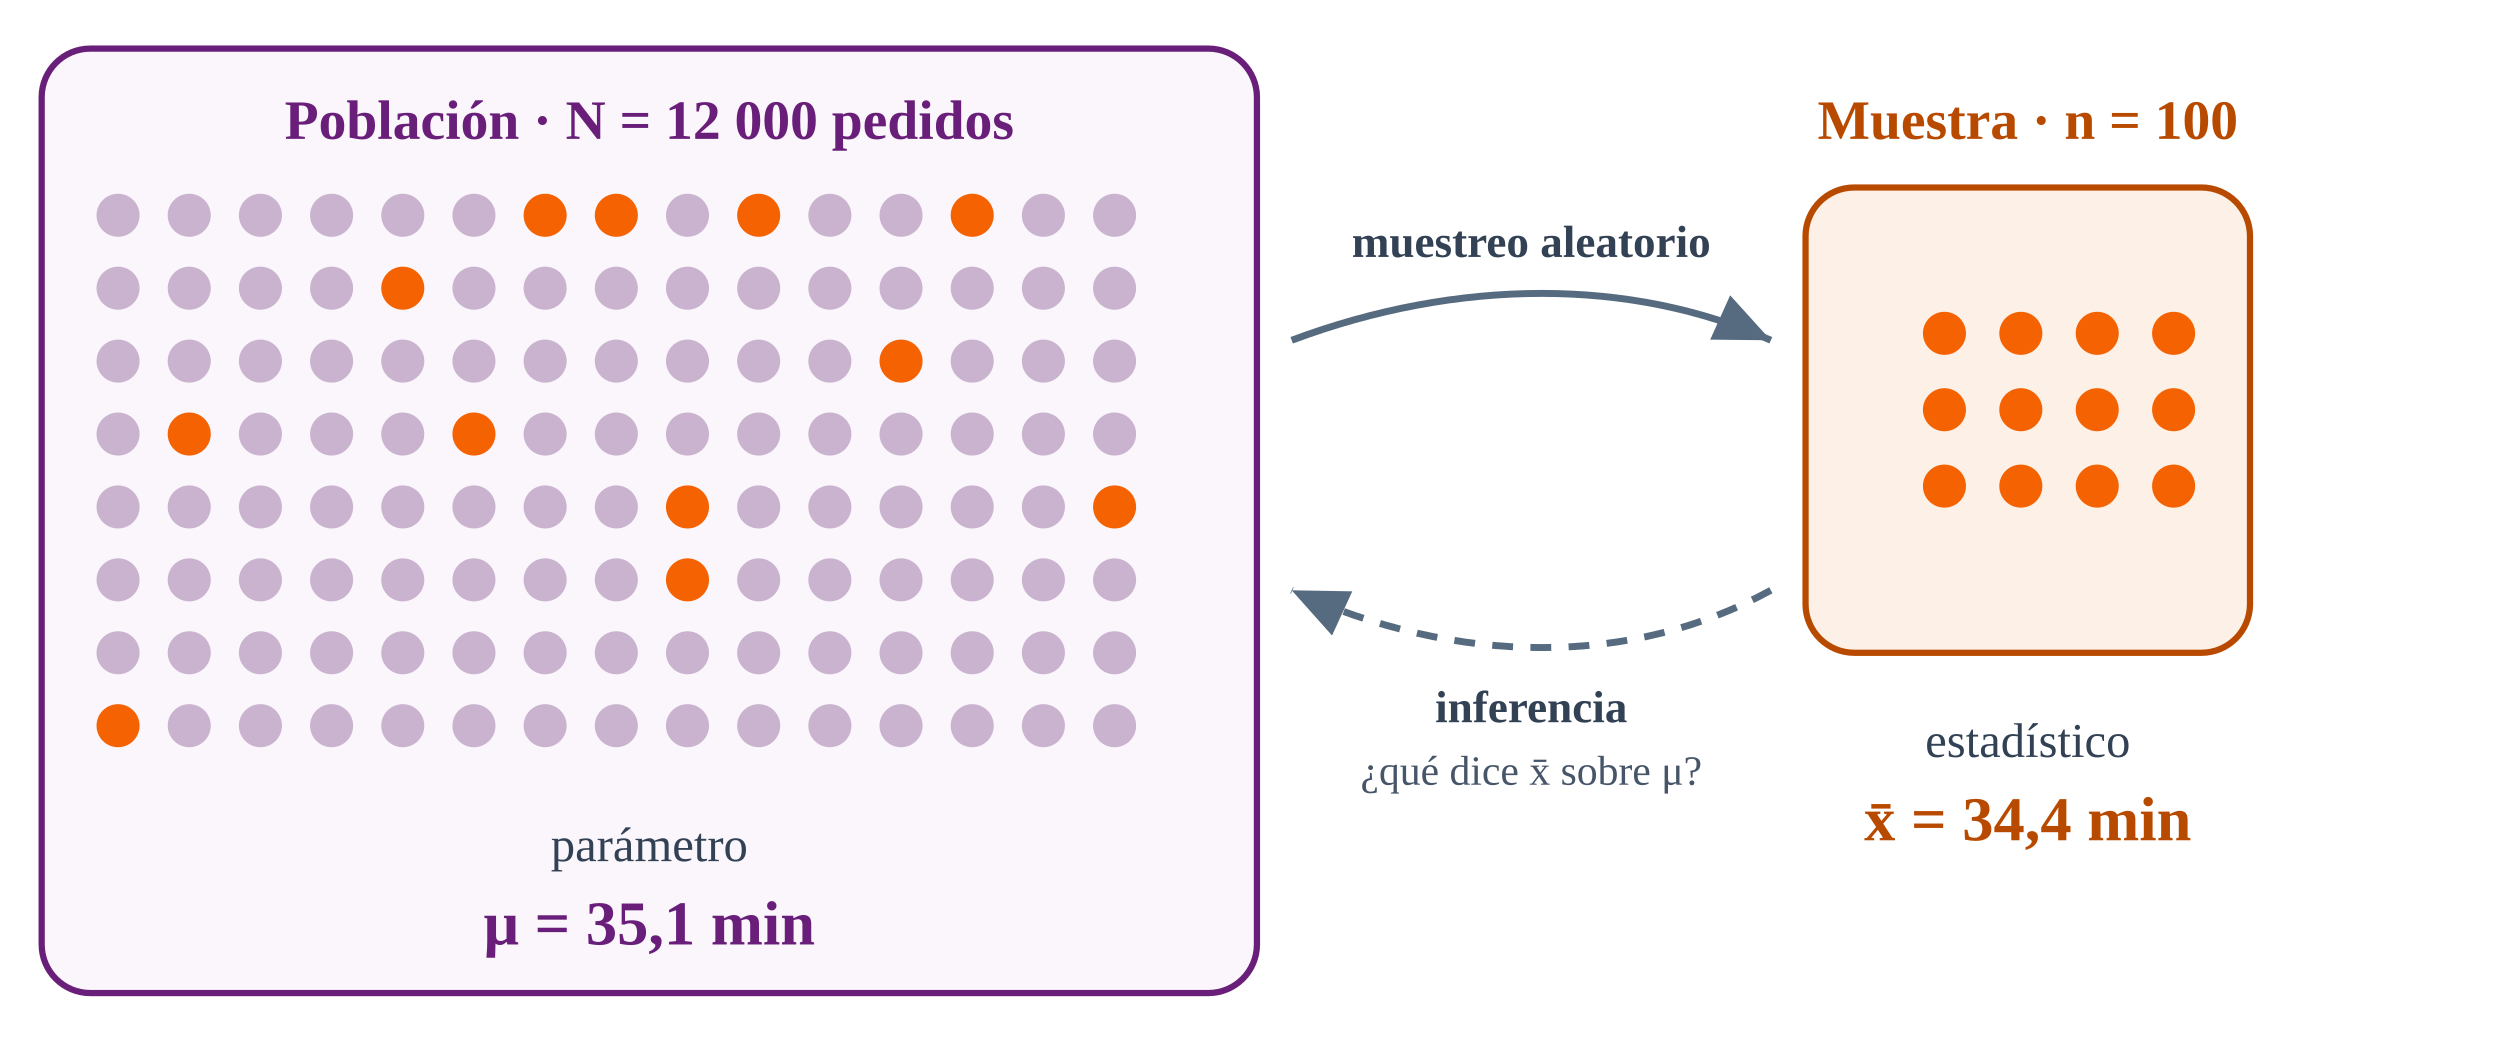
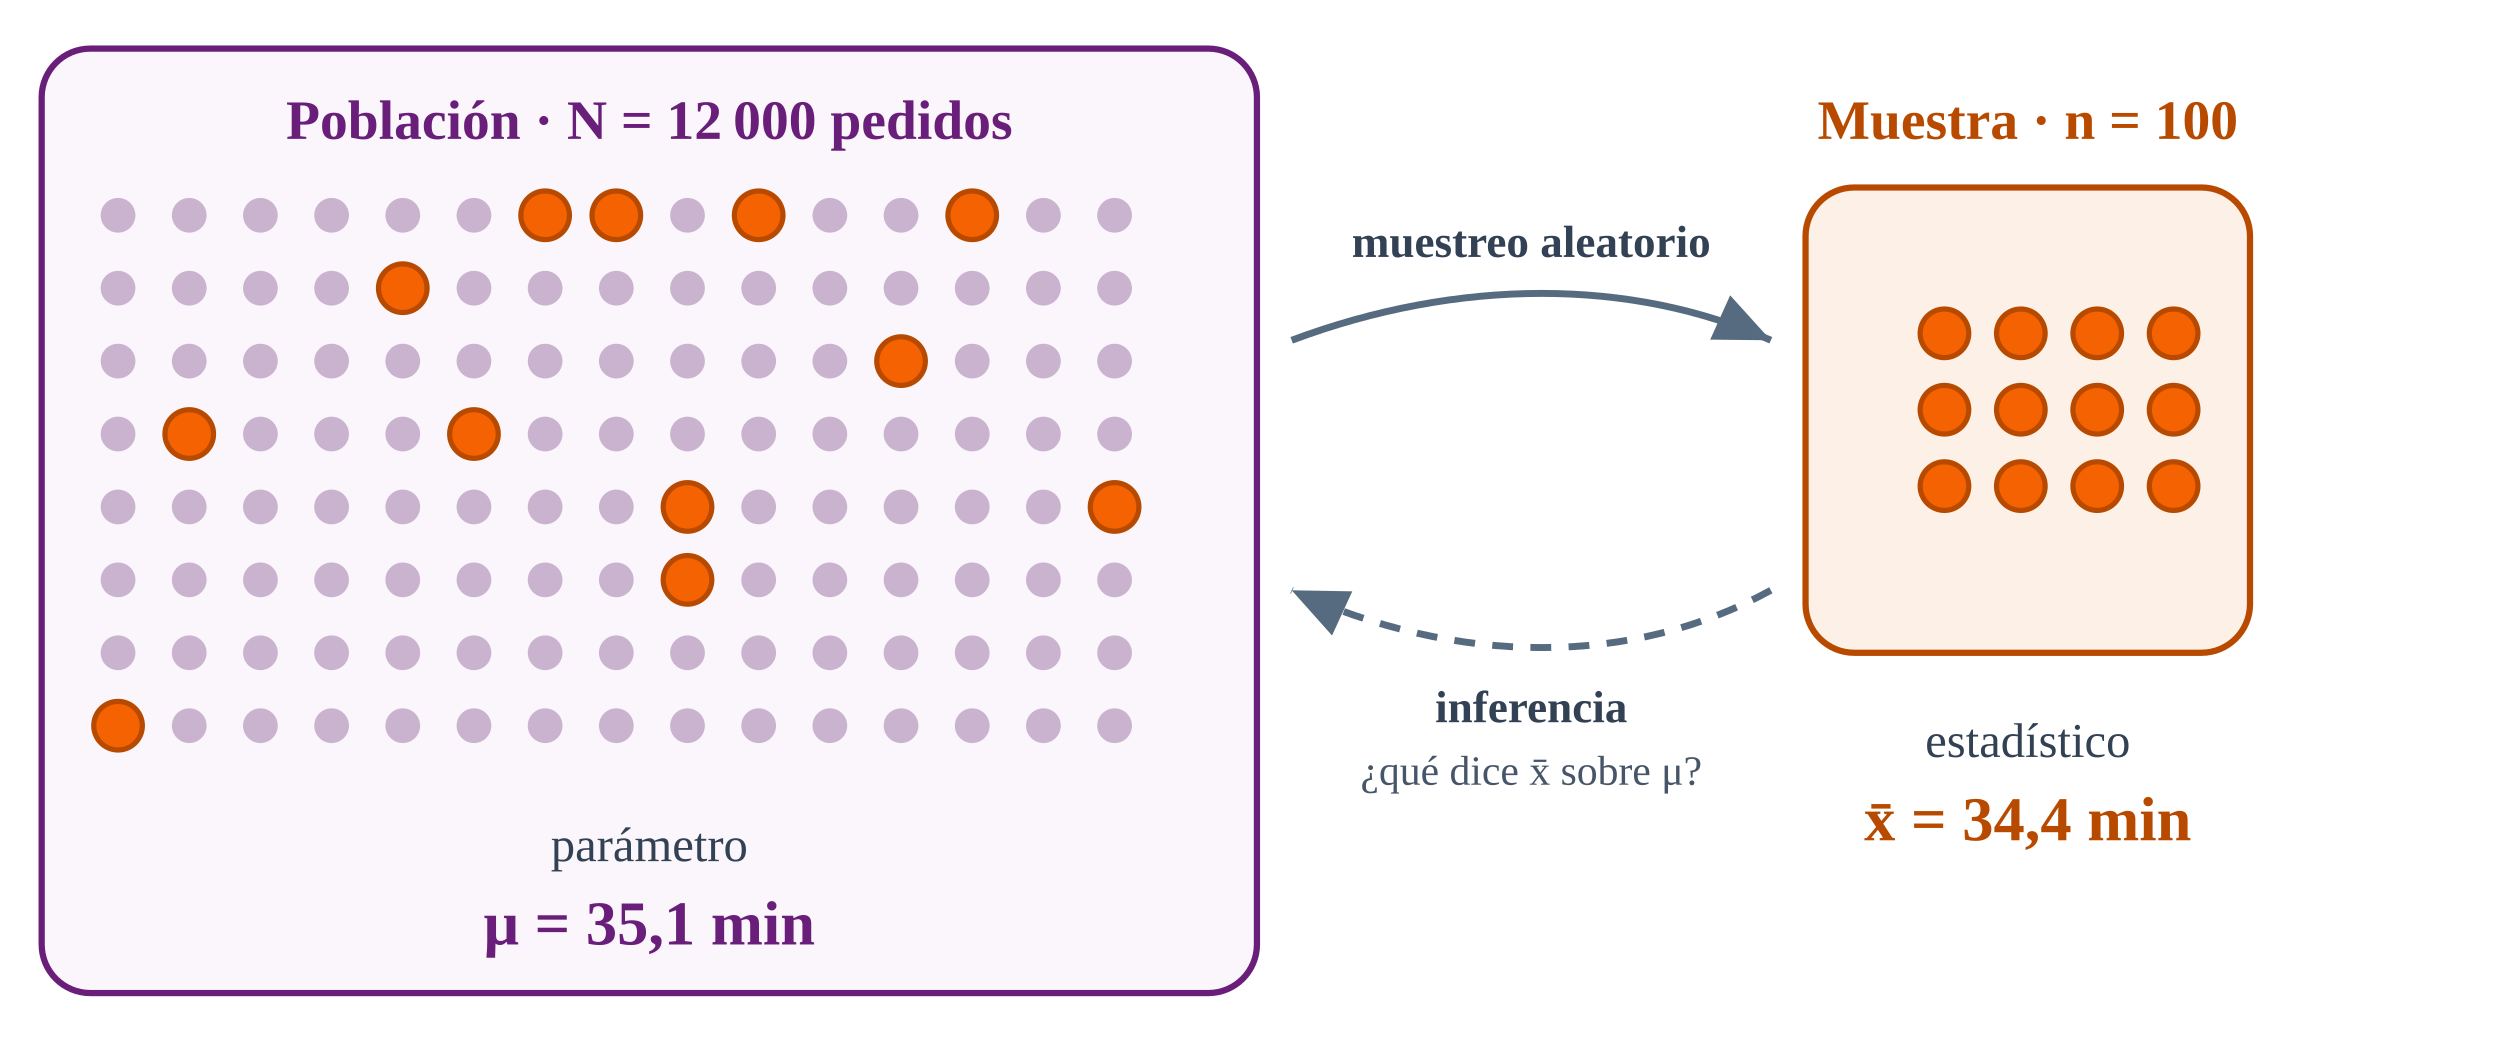
<svg xmlns="http://www.w3.org/2000/svg" viewBox="0 0 720 300" width="100%" role="img" aria-labelledby="pm-titulo pm-desc">
  <defs>
    <marker id="pm-flecha" markerWidth="9" markerHeight="9" refX="8" refY="3.5" orient="auto">
      <path d="M0,0 L8,3.5 L0,7 z" fill="#566B7F" />
    </marker>
  </defs>
  <rect x="12" y="14" width="350" height="272" rx="14" fill="#FAF6FB" stroke="#691E7A" stroke-width="1.8" />
-   <text x="187" y="40" text-anchor="middle" font-size="16" font-weight="700" fill="#691E7A">Población · N = 12 000 pedidos</text>
-   <circle cx="34.0" cy="62.0" r="6.2" fill="#C9B3CF" />
-   <circle cx="54.5" cy="62.0" r="6.2" fill="#C9B3CF" />
-   <circle cx="75.0" cy="62.0" r="6.2" fill="#C9B3CF" />
-   <circle cx="95.5" cy="62.0" r="6.2" fill="#C9B3CF" />
-   <circle cx="116.0" cy="62.0" r="6.2" fill="#C9B3CF" />
-   <circle cx="136.5" cy="62.0" r="6.2" fill="#C9B3CF" />
-   <circle cx="157.0" cy="62.0" r="6.2" fill="#F46201" />
-   <circle cx="177.5" cy="62.0" r="6.2" fill="#F46201" />
-   <circle cx="198.0" cy="62.0" r="6.2" fill="#C9B3CF" />
-   <circle cx="218.5" cy="62.0" r="6.2" fill="#F46201" />
-   <circle cx="239.0" cy="62.0" r="6.2" fill="#C9B3CF" />
-   <circle cx="259.5" cy="62.0" r="6.2" fill="#C9B3CF" />
-   <circle cx="280.0" cy="62.0" r="6.2" fill="#F46201" />
-   <circle cx="300.5" cy="62.0" r="6.2" fill="#C9B3CF" />
-   <circle cx="321.0" cy="62.0" r="6.2" fill="#C9B3CF" />
-   <circle cx="34.0" cy="83.0" r="6.2" fill="#C9B3CF" />
-   <circle cx="54.5" cy="83.0" r="6.2" fill="#C9B3CF" />
-   <circle cx="75.0" cy="83.0" r="6.2" fill="#C9B3CF" />
-   <circle cx="95.5" cy="83.0" r="6.2" fill="#C9B3CF" />
-   <circle cx="116.0" cy="83.0" r="6.2" fill="#F46201" />
-   <circle cx="136.5" cy="83.0" r="6.2" fill="#C9B3CF" />
-   <circle cx="157.0" cy="83.0" r="6.2" fill="#C9B3CF" />
-   <circle cx="177.5" cy="83.0" r="6.2" fill="#C9B3CF" />
-   <circle cx="198.0" cy="83.0" r="6.2" fill="#C9B3CF" />
-   <circle cx="218.5" cy="83.0" r="6.2" fill="#C9B3CF" />
-   <circle cx="239.0" cy="83.0" r="6.2" fill="#C9B3CF" />
-   <circle cx="259.5" cy="83.0" r="6.2" fill="#C9B3CF" />
-   <circle cx="280.0" cy="83.0" r="6.2" fill="#C9B3CF" />
-   <circle cx="300.5" cy="83.0" r="6.2" fill="#C9B3CF" />
-   <circle cx="321.0" cy="83.0" r="6.2" fill="#C9B3CF" />
-   <circle cx="34.0" cy="104.0" r="6.2" fill="#C9B3CF" />
-   <circle cx="54.5" cy="104.0" r="6.2" fill="#C9B3CF" />
-   <circle cx="75.0" cy="104.0" r="6.2" fill="#C9B3CF" />
-   <circle cx="95.5" cy="104.0" r="6.2" fill="#C9B3CF" />
-   <circle cx="116.0" cy="104.0" r="6.2" fill="#C9B3CF" />
-   <circle cx="136.5" cy="104.0" r="6.2" fill="#C9B3CF" />
-   <circle cx="157.0" cy="104.0" r="6.2" fill="#C9B3CF" />
-   <circle cx="177.5" cy="104.0" r="6.2" fill="#C9B3CF" />
-   <circle cx="198.0" cy="104.0" r="6.2" fill="#C9B3CF" />
-   <circle cx="218.5" cy="104.0" r="6.2" fill="#C9B3CF" />
-   <circle cx="239.0" cy="104.0" r="6.2" fill="#C9B3CF" />
-   <circle cx="259.5" cy="104.0" r="6.2" fill="#F46201" />
-   <circle cx="280.0" cy="104.0" r="6.2" fill="#C9B3CF" />
-   <circle cx="300.5" cy="104.0" r="6.2" fill="#C9B3CF" />
-   <circle cx="321.0" cy="104.0" r="6.2" fill="#C9B3CF" />
-   <circle cx="34.0" cy="125.0" r="6.2" fill="#C9B3CF" />
-   <circle cx="54.5" cy="125.0" r="6.2" fill="#F46201" />
-   <circle cx="75.0" cy="125.0" r="6.2" fill="#C9B3CF" />
-   <circle cx="95.5" cy="125.0" r="6.2" fill="#C9B3CF" />
-   <circle cx="116.0" cy="125.0" r="6.2" fill="#C9B3CF" />
-   <circle cx="136.5" cy="125.0" r="6.2" fill="#F46201" />
-   <circle cx="157.0" cy="125.0" r="6.2" fill="#C9B3CF" />
-   <circle cx="177.5" cy="125.0" r="6.2" fill="#C9B3CF" />
-   <circle cx="198.0" cy="125.0" r="6.2" fill="#C9B3CF" />
-   <circle cx="218.5" cy="125.0" r="6.2" fill="#C9B3CF" />
-   <circle cx="239.0" cy="125.0" r="6.2" fill="#C9B3CF" />
-   <circle cx="259.5" cy="125.0" r="6.2" fill="#C9B3CF" />
-   <circle cx="280.0" cy="125.0" r="6.2" fill="#C9B3CF" />
-   <circle cx="300.5" cy="125.0" r="6.2" fill="#C9B3CF" />
-   <circle cx="321.0" cy="125.0" r="6.2" fill="#C9B3CF" />
-   <circle cx="34.0" cy="146.0" r="6.2" fill="#C9B3CF" />
-   <circle cx="54.5" cy="146.0" r="6.2" fill="#C9B3CF" />
-   <circle cx="75.0" cy="146.0" r="6.2" fill="#C9B3CF" />
-   <circle cx="95.5" cy="146.0" r="6.2" fill="#C9B3CF" />
-   <circle cx="116.0" cy="146.0" r="6.2" fill="#C9B3CF" />
-   <circle cx="136.5" cy="146.0" r="6.2" fill="#C9B3CF" />
-   <circle cx="157.0" cy="146.0" r="6.2" fill="#C9B3CF" />
-   <circle cx="177.5" cy="146.0" r="6.2" fill="#C9B3CF" />
-   <circle cx="198.0" cy="146.0" r="6.2" fill="#F46201" />
-   <circle cx="218.5" cy="146.0" r="6.2" fill="#C9B3CF" />
-   <circle cx="239.0" cy="146.0" r="6.2" fill="#C9B3CF" />
-   <circle cx="259.5" cy="146.0" r="6.2" fill="#C9B3CF" />
-   <circle cx="280.0" cy="146.0" r="6.2" fill="#C9B3CF" />
-   <circle cx="300.5" cy="146.0" r="6.2" fill="#C9B3CF" />
-   <circle cx="321.0" cy="146.0" r="6.2" fill="#F46201" />
-   <circle cx="34.0" cy="167.0" r="6.2" fill="#C9B3CF" />
-   <circle cx="54.5" cy="167.0" r="6.2" fill="#C9B3CF" />
-   <circle cx="75.0" cy="167.0" r="6.2" fill="#C9B3CF" />
-   <circle cx="95.5" cy="167.0" r="6.2" fill="#C9B3CF" />
-   <circle cx="116.0" cy="167.0" r="6.2" fill="#C9B3CF" />
-   <circle cx="136.5" cy="167.0" r="6.2" fill="#C9B3CF" />
-   <circle cx="157.0" cy="167.0" r="6.2" fill="#C9B3CF" />
-   <circle cx="177.5" cy="167.0" r="6.2" fill="#C9B3CF" />
-   <circle cx="198.0" cy="167.0" r="6.2" fill="#F46201" />
-   <circle cx="218.5" cy="167.0" r="6.2" fill="#C9B3CF" />
-   <circle cx="239.0" cy="167.0" r="6.2" fill="#C9B3CF" />
-   <circle cx="259.5" cy="167.0" r="6.2" fill="#C9B3CF" />
-   <circle cx="280.0" cy="167.0" r="6.2" fill="#C9B3CF" />
-   <circle cx="300.5" cy="167.0" r="6.2" fill="#C9B3CF" />
-   <circle cx="321.0" cy="167.0" r="6.2" fill="#C9B3CF" />
-   <circle cx="34.0" cy="188.0" r="6.2" fill="#C9B3CF" />
-   <circle cx="54.5" cy="188.0" r="6.2" fill="#C9B3CF" />
-   <circle cx="75.0" cy="188.0" r="6.2" fill="#C9B3CF" />
-   <circle cx="95.5" cy="188.0" r="6.2" fill="#C9B3CF" />
-   <circle cx="116.0" cy="188.0" r="6.2" fill="#C9B3CF" />
-   <circle cx="136.5" cy="188.0" r="6.2" fill="#C9B3CF" />
-   <circle cx="157.0" cy="188.0" r="6.2" fill="#C9B3CF" />
-   <circle cx="177.5" cy="188.0" r="6.2" fill="#C9B3CF" />
-   <circle cx="198.0" cy="188.0" r="6.2" fill="#C9B3CF" />
-   <circle cx="218.5" cy="188.0" r="6.2" fill="#C9B3CF" />
-   <circle cx="239.0" cy="188.0" r="6.2" fill="#C9B3CF" />
-   <circle cx="259.5" cy="188.0" r="6.2" fill="#C9B3CF" />
-   <circle cx="280.0" cy="188.0" r="6.2" fill="#C9B3CF" />
-   <circle cx="300.5" cy="188.0" r="6.2" fill="#C9B3CF" />
-   <circle cx="321.0" cy="188.0" r="6.2" fill="#C9B3CF" />
-   <circle cx="34.0" cy="209.0" r="6.2" fill="#F46201" />
-   <circle cx="54.5" cy="209.0" r="6.2" fill="#C9B3CF" />
-   <circle cx="75.0" cy="209.0" r="6.2" fill="#C9B3CF" />
-   <circle cx="95.5" cy="209.0" r="6.2" fill="#C9B3CF" />
-   <circle cx="116.0" cy="209.0" r="6.2" fill="#C9B3CF" />
-   <circle cx="136.5" cy="209.0" r="6.2" fill="#C9B3CF" />
-   <circle cx="157.0" cy="209.0" r="6.2" fill="#C9B3CF" />
-   <circle cx="177.5" cy="209.0" r="6.2" fill="#C9B3CF" />
-   <circle cx="198.0" cy="209.0" r="6.2" fill="#C9B3CF" />
-   <circle cx="218.5" cy="209.0" r="6.2" fill="#C9B3CF" />
-   <circle cx="239.0" cy="209.0" r="6.2" fill="#C9B3CF" />
-   <circle cx="259.5" cy="209.0" r="6.2" fill="#C9B3CF" />
-   <circle cx="280.0" cy="209.0" r="6.2" fill="#C9B3CF" />
-   <circle cx="300.5" cy="209.0" r="6.2" fill="#C9B3CF" />
-   <circle cx="321.0" cy="209.0" r="6.2" fill="#C9B3CF" />
+   <text x="187" y="40" text-anchor="middle" font-size="16" font-weight="700" fill="#691E7A">Población · N = 12 000 pedidos</text>
+   <circle cx="34.0" cy="62.0" r="5" fill="#C9B3CF" />
+   <circle cx="54.5" cy="62.0" r="5" fill="#C9B3CF" />
+   <circle cx="75.0" cy="62.0" r="5" fill="#C9B3CF" />
+   <circle cx="95.5" cy="62.0" r="5" fill="#C9B3CF" />
+   <circle cx="116.0" cy="62.0" r="5" fill="#C9B3CF" />
+   <circle cx="136.5" cy="62.0" r="5" fill="#C9B3CF" />
+   <circle cx="157.0" cy="62.0" r="7" fill="#F46201" stroke="#B84A00" stroke-width="1.5" />
+   <circle cx="177.5" cy="62.0" r="7" fill="#F46201" stroke="#B84A00" stroke-width="1.5" />
+   <circle cx="198.0" cy="62.0" r="5" fill="#C9B3CF" />
+   <circle cx="218.5" cy="62.0" r="7" fill="#F46201" stroke="#B84A00" stroke-width="1.5" />
+   <circle cx="239.0" cy="62.0" r="5" fill="#C9B3CF" />
+   <circle cx="259.5" cy="62.0" r="5" fill="#C9B3CF" />
+   <circle cx="280.0" cy="62.0" r="7" fill="#F46201" stroke="#B84A00" stroke-width="1.5" />
+   <circle cx="300.5" cy="62.0" r="5" fill="#C9B3CF" />
+   <circle cx="321.0" cy="62.0" r="5" fill="#C9B3CF" />
+   <circle cx="34.0" cy="83.0" r="5" fill="#C9B3CF" />
+   <circle cx="54.5" cy="83.0" r="5" fill="#C9B3CF" />
+   <circle cx="75.0" cy="83.0" r="5" fill="#C9B3CF" />
+   <circle cx="95.5" cy="83.0" r="5" fill="#C9B3CF" />
+   <circle cx="116.0" cy="83.0" r="7" fill="#F46201" stroke="#B84A00" stroke-width="1.5" />
+   <circle cx="136.5" cy="83.0" r="5" fill="#C9B3CF" />
+   <circle cx="157.0" cy="83.0" r="5" fill="#C9B3CF" />
+   <circle cx="177.5" cy="83.0" r="5" fill="#C9B3CF" />
+   <circle cx="198.0" cy="83.0" r="5" fill="#C9B3CF" />
+   <circle cx="218.5" cy="83.0" r="5" fill="#C9B3CF" />
+   <circle cx="239.0" cy="83.0" r="5" fill="#C9B3CF" />
+   <circle cx="259.5" cy="83.0" r="5" fill="#C9B3CF" />
+   <circle cx="280.0" cy="83.0" r="5" fill="#C9B3CF" />
+   <circle cx="300.5" cy="83.0" r="5" fill="#C9B3CF" />
+   <circle cx="321.0" cy="83.0" r="5" fill="#C9B3CF" />
+   <circle cx="34.0" cy="104.0" r="5" fill="#C9B3CF" />
+   <circle cx="54.5" cy="104.0" r="5" fill="#C9B3CF" />
+   <circle cx="75.0" cy="104.0" r="5" fill="#C9B3CF" />
+   <circle cx="95.5" cy="104.0" r="5" fill="#C9B3CF" />
+   <circle cx="116.0" cy="104.0" r="5" fill="#C9B3CF" />
+   <circle cx="136.5" cy="104.0" r="5" fill="#C9B3CF" />
+   <circle cx="157.0" cy="104.0" r="5" fill="#C9B3CF" />
+   <circle cx="177.5" cy="104.0" r="5" fill="#C9B3CF" />
+   <circle cx="198.0" cy="104.0" r="5" fill="#C9B3CF" />
+   <circle cx="218.5" cy="104.0" r="5" fill="#C9B3CF" />
+   <circle cx="239.0" cy="104.0" r="5" fill="#C9B3CF" />
+   <circle cx="259.5" cy="104.0" r="7" fill="#F46201" stroke="#B84A00" stroke-width="1.5" />
+   <circle cx="280.0" cy="104.0" r="5" fill="#C9B3CF" />
+   <circle cx="300.5" cy="104.0" r="5" fill="#C9B3CF" />
+   <circle cx="321.0" cy="104.0" r="5" fill="#C9B3CF" />
+   <circle cx="34.0" cy="125.0" r="5" fill="#C9B3CF" />
+   <circle cx="54.5" cy="125.0" r="7" fill="#F46201" stroke="#B84A00" stroke-width="1.5" />
+   <circle cx="75.0" cy="125.0" r="5" fill="#C9B3CF" />
+   <circle cx="95.5" cy="125.0" r="5" fill="#C9B3CF" />
+   <circle cx="116.0" cy="125.0" r="5" fill="#C9B3CF" />
+   <circle cx="136.5" cy="125.0" r="7" fill="#F46201" stroke="#B84A00" stroke-width="1.5" />
+   <circle cx="157.0" cy="125.0" r="5" fill="#C9B3CF" />
+   <circle cx="177.5" cy="125.0" r="5" fill="#C9B3CF" />
+   <circle cx="198.0" cy="125.0" r="5" fill="#C9B3CF" />
+   <circle cx="218.5" cy="125.0" r="5" fill="#C9B3CF" />
+   <circle cx="239.0" cy="125.0" r="5" fill="#C9B3CF" />
+   <circle cx="259.5" cy="125.0" r="5" fill="#C9B3CF" />
+   <circle cx="280.0" cy="125.0" r="5" fill="#C9B3CF" />
+   <circle cx="300.5" cy="125.0" r="5" fill="#C9B3CF" />
+   <circle cx="321.0" cy="125.0" r="5" fill="#C9B3CF" />
+   <circle cx="34.0" cy="146.0" r="5" fill="#C9B3CF" />
+   <circle cx="54.5" cy="146.0" r="5" fill="#C9B3CF" />
+   <circle cx="75.0" cy="146.0" r="5" fill="#C9B3CF" />
+   <circle cx="95.5" cy="146.0" r="5" fill="#C9B3CF" />
+   <circle cx="116.0" cy="146.0" r="5" fill="#C9B3CF" />
+   <circle cx="136.5" cy="146.0" r="5" fill="#C9B3CF" />
+   <circle cx="157.0" cy="146.0" r="5" fill="#C9B3CF" />
+   <circle cx="177.5" cy="146.0" r="5" fill="#C9B3CF" />
+   <circle cx="198.0" cy="146.0" r="7" fill="#F46201" stroke="#B84A00" stroke-width="1.5" />
+   <circle cx="218.5" cy="146.0" r="5" fill="#C9B3CF" />
+   <circle cx="239.0" cy="146.0" r="5" fill="#C9B3CF" />
+   <circle cx="259.5" cy="146.0" r="5" fill="#C9B3CF" />
+   <circle cx="280.0" cy="146.0" r="5" fill="#C9B3CF" />
+   <circle cx="300.5" cy="146.0" r="5" fill="#C9B3CF" />
+   <circle cx="321.0" cy="146.0" r="7" fill="#F46201" stroke="#B84A00" stroke-width="1.5" />
+   <circle cx="34.0" cy="167.0" r="5" fill="#C9B3CF" />
+   <circle cx="54.5" cy="167.0" r="5" fill="#C9B3CF" />
+   <circle cx="75.0" cy="167.0" r="5" fill="#C9B3CF" />
+   <circle cx="95.5" cy="167.0" r="5" fill="#C9B3CF" />
+   <circle cx="116.0" cy="167.0" r="5" fill="#C9B3CF" />
+   <circle cx="136.5" cy="167.0" r="5" fill="#C9B3CF" />
+   <circle cx="157.0" cy="167.0" r="5" fill="#C9B3CF" />
+   <circle cx="177.5" cy="167.0" r="5" fill="#C9B3CF" />
+   <circle cx="198.0" cy="167.0" r="7" fill="#F46201" stroke="#B84A00" stroke-width="1.5" />
+   <circle cx="218.5" cy="167.0" r="5" fill="#C9B3CF" />
+   <circle cx="239.0" cy="167.0" r="5" fill="#C9B3CF" />
+   <circle cx="259.5" cy="167.0" r="5" fill="#C9B3CF" />
+   <circle cx="280.0" cy="167.0" r="5" fill="#C9B3CF" />
+   <circle cx="300.5" cy="167.0" r="5" fill="#C9B3CF" />
+   <circle cx="321.0" cy="167.0" r="5" fill="#C9B3CF" />
+   <circle cx="34.0" cy="188.0" r="5" fill="#C9B3CF" />
+   <circle cx="54.5" cy="188.0" r="5" fill="#C9B3CF" />
+   <circle cx="75.0" cy="188.0" r="5" fill="#C9B3CF" />
+   <circle cx="95.5" cy="188.0" r="5" fill="#C9B3CF" />
+   <circle cx="116.0" cy="188.0" r="5" fill="#C9B3CF" />
+   <circle cx="136.5" cy="188.0" r="5" fill="#C9B3CF" />
+   <circle cx="157.0" cy="188.0" r="5" fill="#C9B3CF" />
+   <circle cx="177.5" cy="188.0" r="5" fill="#C9B3CF" />
+   <circle cx="198.0" cy="188.0" r="5" fill="#C9B3CF" />
+   <circle cx="218.5" cy="188.0" r="5" fill="#C9B3CF" />
+   <circle cx="239.0" cy="188.0" r="5" fill="#C9B3CF" />
+   <circle cx="259.5" cy="188.0" r="5" fill="#C9B3CF" />
+   <circle cx="280.0" cy="188.0" r="5" fill="#C9B3CF" />
+   <circle cx="300.5" cy="188.0" r="5" fill="#C9B3CF" />
+   <circle cx="321.0" cy="188.0" r="5" fill="#C9B3CF" />
+   <circle cx="34.0" cy="209.0" r="7" fill="#F46201" stroke="#B84A00" stroke-width="1.5" />
+   <circle cx="54.5" cy="209.0" r="5" fill="#C9B3CF" />
+   <circle cx="75.0" cy="209.0" r="5" fill="#C9B3CF" />
+   <circle cx="95.5" cy="209.0" r="5" fill="#C9B3CF" />
+   <circle cx="116.0" cy="209.0" r="5" fill="#C9B3CF" />
+   <circle cx="136.5" cy="209.0" r="5" fill="#C9B3CF" />
+   <circle cx="157.0" cy="209.0" r="5" fill="#C9B3CF" />
+   <circle cx="177.5" cy="209.0" r="5" fill="#C9B3CF" />
+   <circle cx="198.0" cy="209.0" r="5" fill="#C9B3CF" />
+   <circle cx="218.5" cy="209.0" r="5" fill="#C9B3CF" />
+   <circle cx="239.0" cy="209.0" r="5" fill="#C9B3CF" />
+   <circle cx="259.5" cy="209.0" r="5" fill="#C9B3CF" />
+   <circle cx="280.0" cy="209.0" r="5" fill="#C9B3CF" />
+   <circle cx="300.5" cy="209.0" r="5" fill="#C9B3CF" />
+   <circle cx="321.0" cy="209.0" r="5" fill="#C9B3CF" />
  <text x="187" y="248" text-anchor="middle" font-size="14" fill="#334155">parámetro</text>
  <text x="187" y="272" text-anchor="middle" font-size="18" font-weight="700" fill="#691E7A">μ = 35,1 min</text>
  <rect x="520" y="54" width="128" height="134" rx="14" fill="#FDF0E6" stroke="#B84A00" stroke-width="1.8" />
  <text x="584" y="40" text-anchor="middle" font-size="16" font-weight="700" fill="#B84A00">Muestra · n = 100</text>
-   <circle cx="560" cy="96" r="6.2" fill="#F46201" />
-   <circle cx="582" cy="96" r="6.2" fill="#F46201" />
-   <circle cx="604" cy="96" r="6.2" fill="#F46201" />
-   <circle cx="626" cy="96" r="6.2" fill="#F46201" />
-   <circle cx="560" cy="118" r="6.2" fill="#F46201" />
-   <circle cx="582" cy="118" r="6.2" fill="#F46201" />
-   <circle cx="604" cy="118" r="6.2" fill="#F46201" />
-   <circle cx="626" cy="118" r="6.2" fill="#F46201" />
-   <circle cx="560" cy="140" r="6.2" fill="#F46201" />
-   <circle cx="582" cy="140" r="6.2" fill="#F46201" />
-   <circle cx="604" cy="140" r="6.2" fill="#F46201" />
-   <circle cx="626" cy="140" r="6.2" fill="#F46201" />
+   <circle cx="560" cy="96" r="7" fill="#F46201" stroke="#B84A00" stroke-width="1.5" />
+   <circle cx="582" cy="96" r="7" fill="#F46201" stroke="#B84A00" stroke-width="1.5" />
+   <circle cx="604" cy="96" r="7" fill="#F46201" stroke="#B84A00" stroke-width="1.5" />
+   <circle cx="626" cy="96" r="7" fill="#F46201" stroke="#B84A00" stroke-width="1.5" />
+   <circle cx="560" cy="118" r="7" fill="#F46201" stroke="#B84A00" stroke-width="1.5" />
+   <circle cx="582" cy="118" r="7" fill="#F46201" stroke="#B84A00" stroke-width="1.5" />
+   <circle cx="604" cy="118" r="7" fill="#F46201" stroke="#B84A00" stroke-width="1.5" />
+   <circle cx="626" cy="118" r="7" fill="#F46201" stroke="#B84A00" stroke-width="1.5" />
+   <circle cx="560" cy="140" r="7" fill="#F46201" stroke="#B84A00" stroke-width="1.5" />
+   <circle cx="582" cy="140" r="7" fill="#F46201" stroke="#B84A00" stroke-width="1.5" />
+   <circle cx="604" cy="140" r="7" fill="#F46201" stroke="#B84A00" stroke-width="1.5" />
+   <circle cx="626" cy="140" r="7" fill="#F46201" stroke="#B84A00" stroke-width="1.5" />
  <text x="584" y="218" text-anchor="middle" font-size="14" fill="#334155">estadístico</text>
  <text x="584" y="242" text-anchor="middle" font-size="18" font-weight="700" fill="#B84A00">x̄ = 34,4 min</text>
  <path d="M372,98 C420,80 470,80 510,98" fill="none" stroke="#566B7F" stroke-width="2" marker-end="url(#pm-flecha)" />
  <text x="441" y="74" text-anchor="middle" font-size="13" font-weight="700" fill="#334155">muestreo aleatorio</text>
  <path d="M510,170 C470,192 420,192 372,170" fill="none" stroke="#566B7F" stroke-width="2" stroke-dasharray="6 5" marker-end="url(#pm-flecha)" />
  <text x="441" y="208" text-anchor="middle" font-size="13" font-weight="700" fill="#334155">inferencia</text>
  <text x="441" y="226" text-anchor="middle" font-size="12" fill="#475569">¿qué dice x̄ sobre μ?</text>
</svg>
